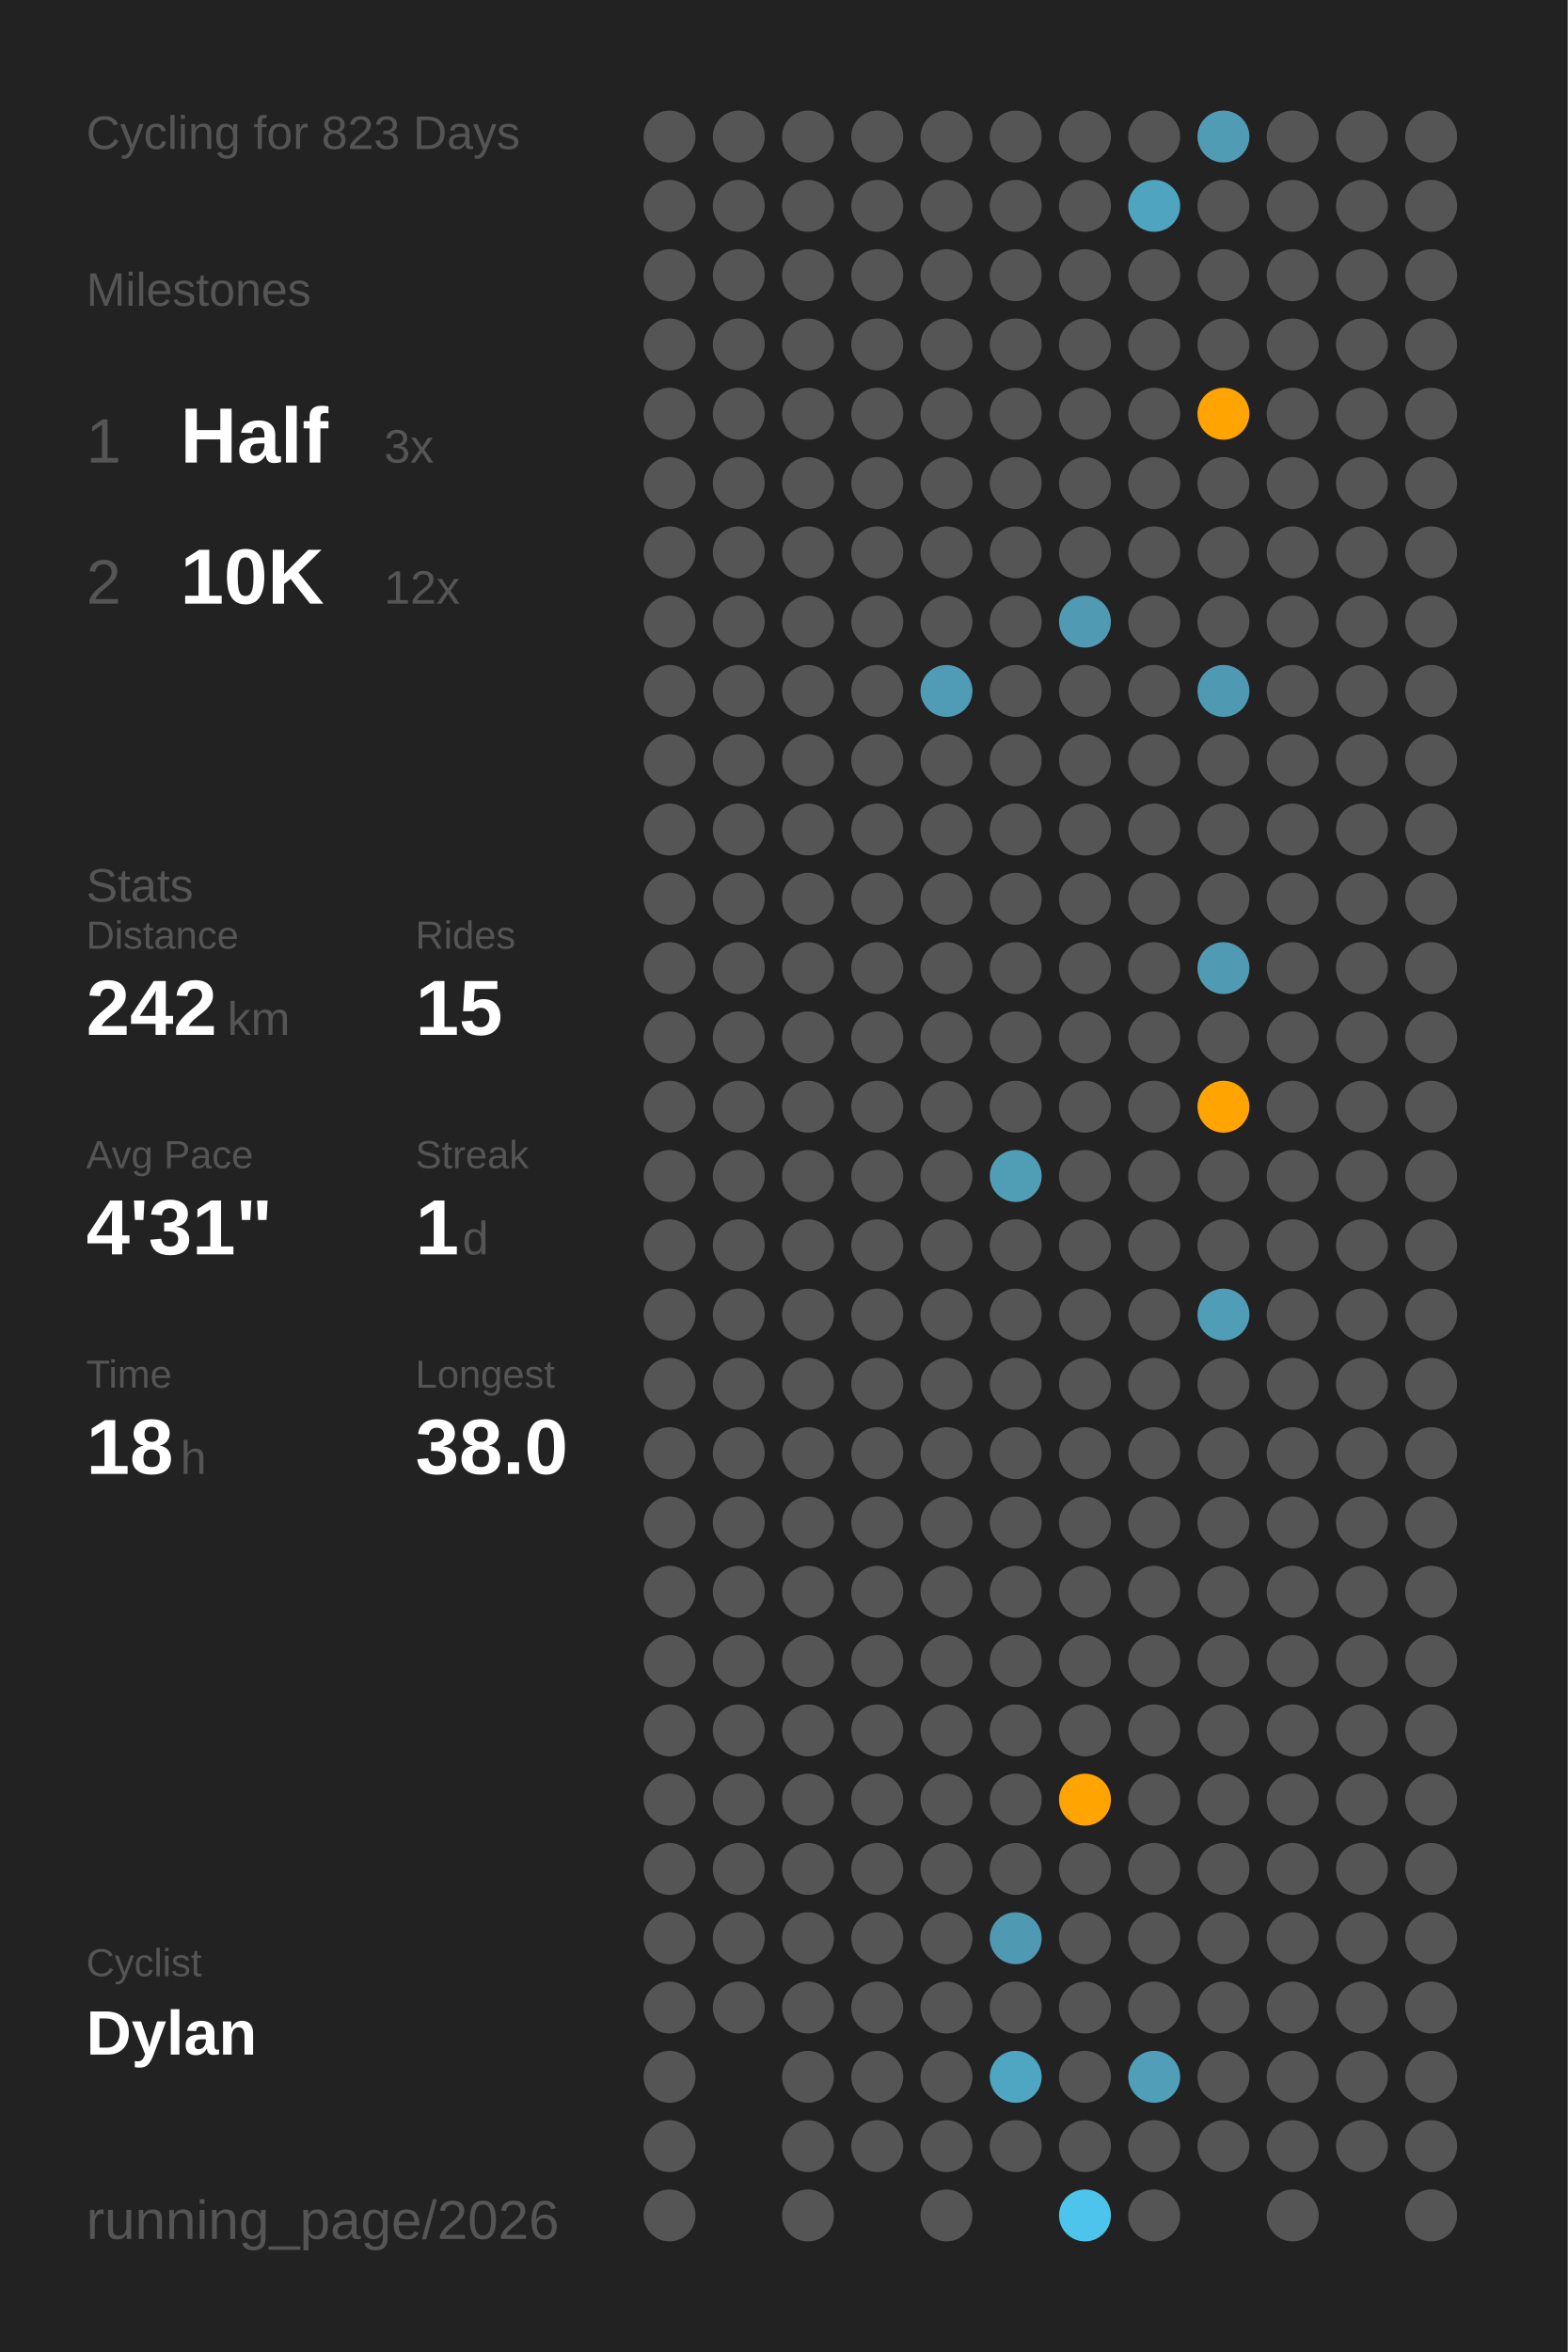
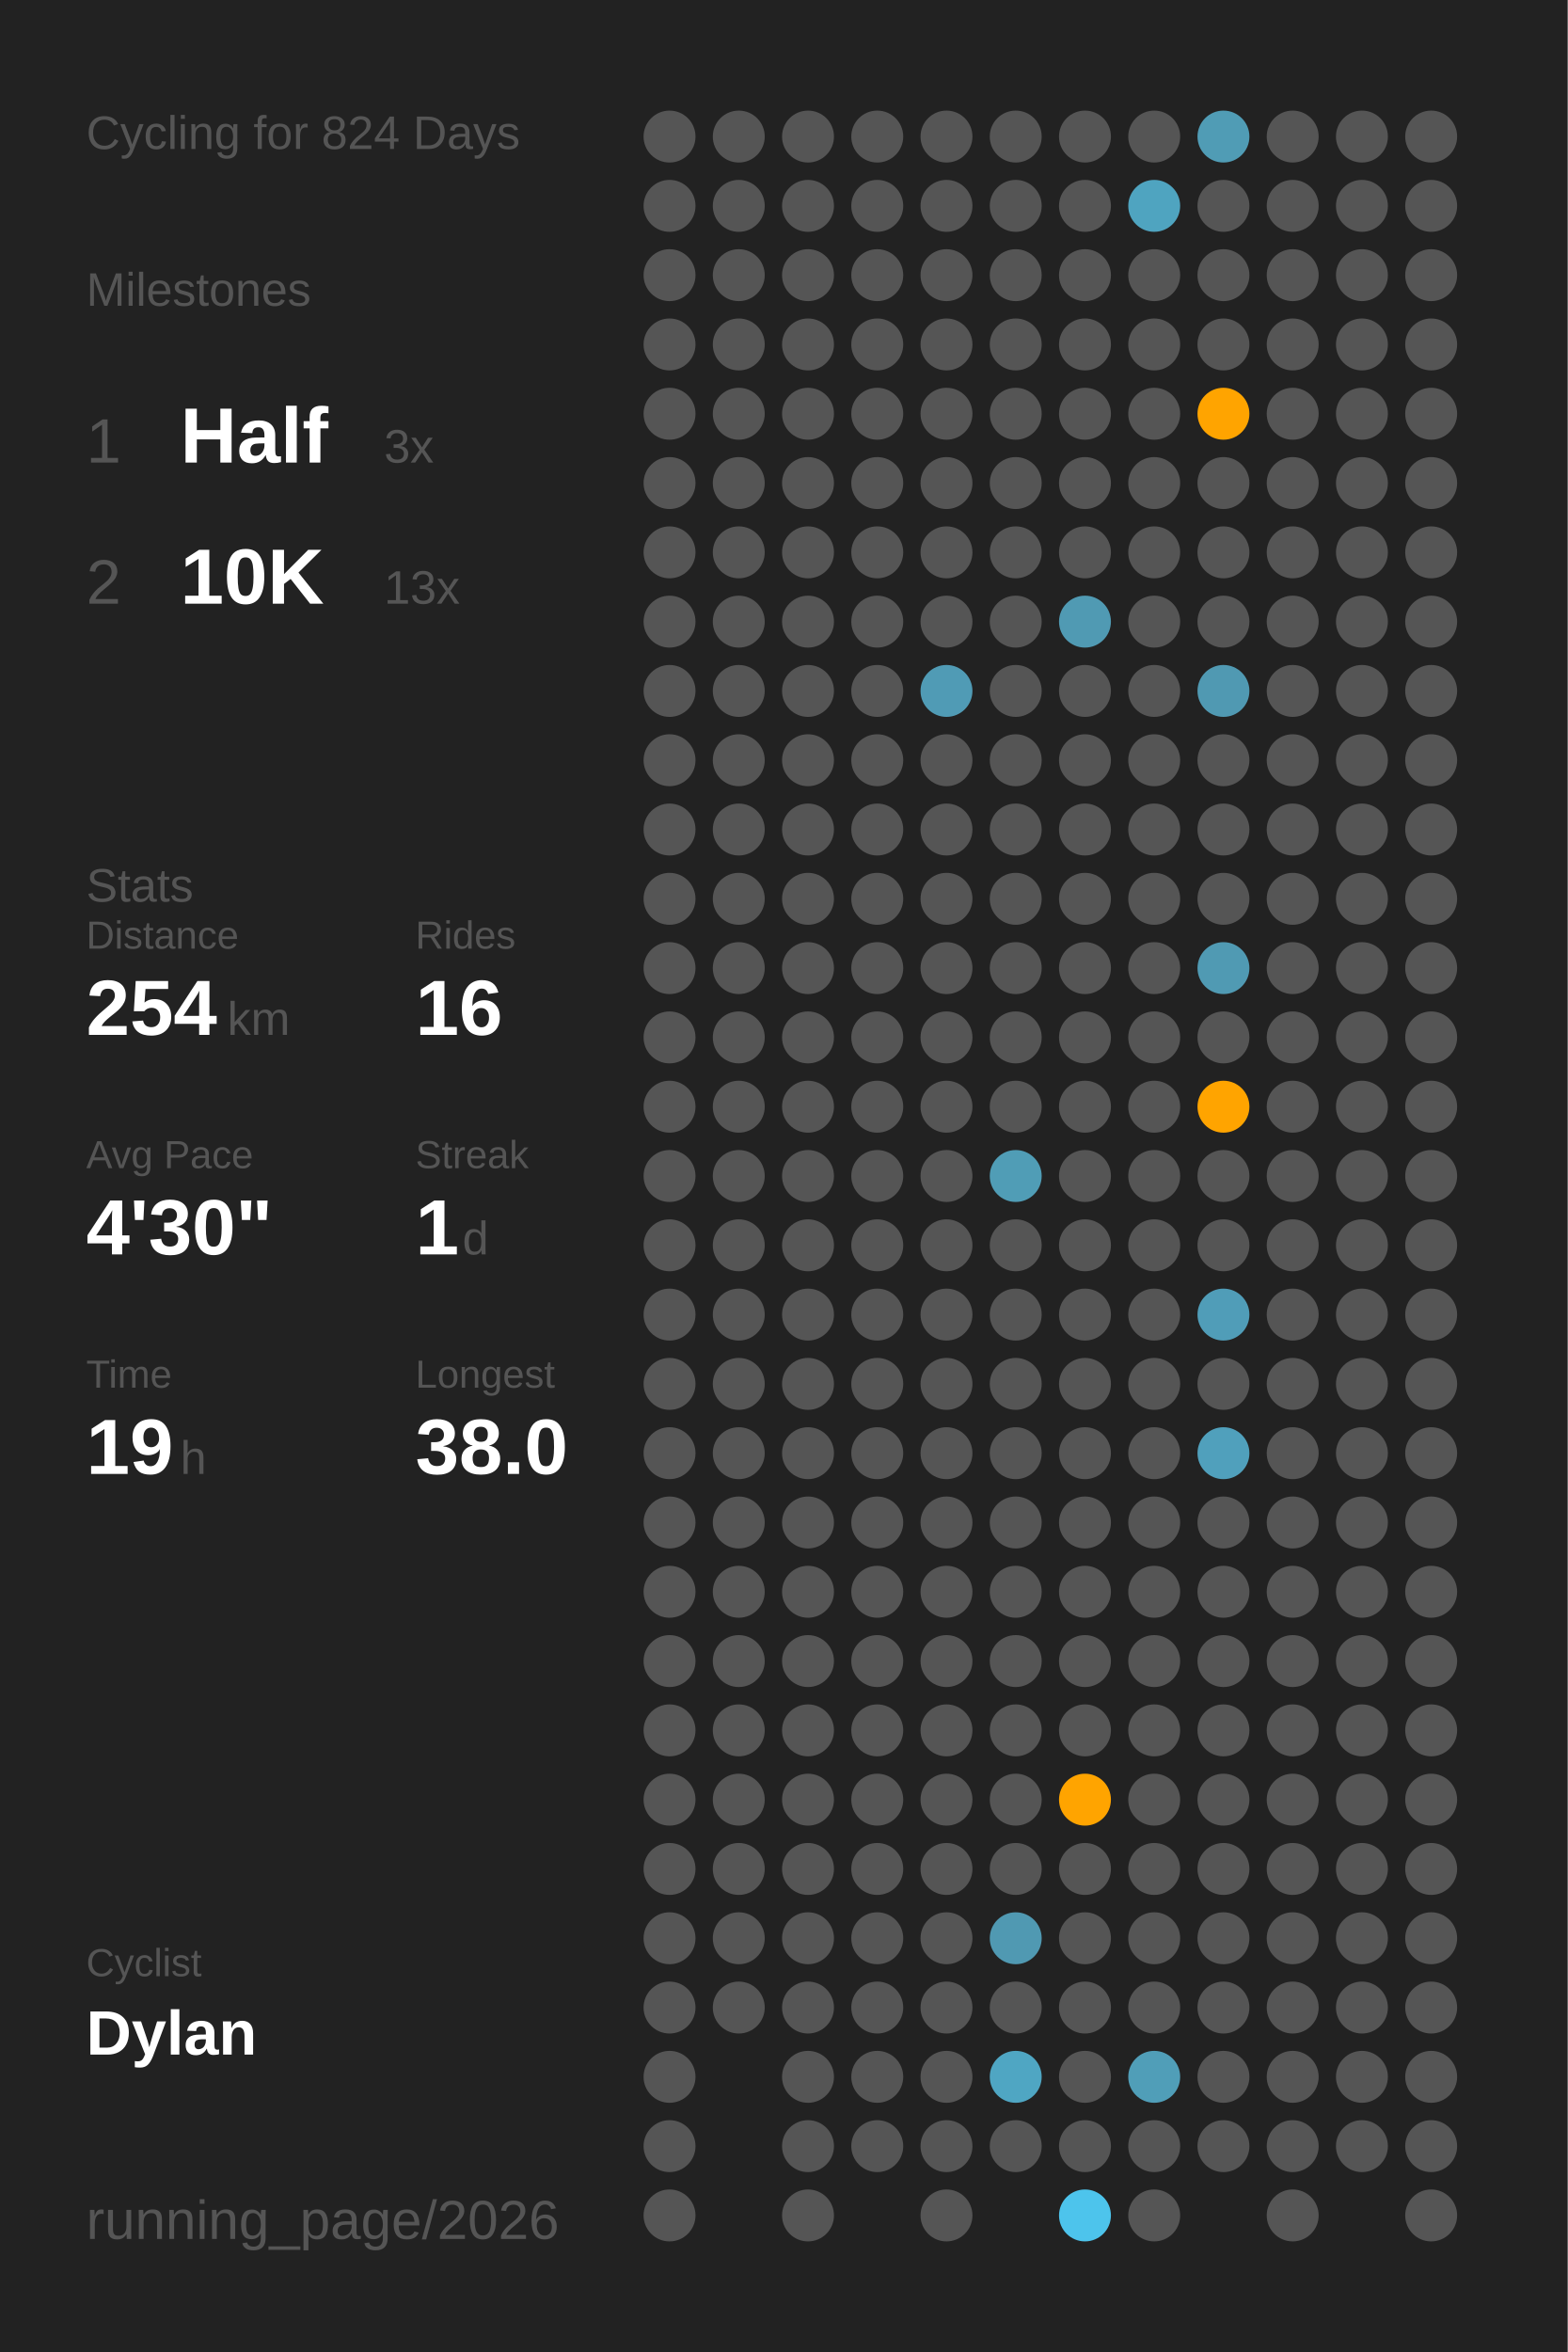
<svg xmlns="http://www.w3.org/2000/svg" baseProfile="full" class="activity-poster" data-activity-mode="cycling" data-poster-role="poster" data-poster-type="year_summary" height="300mm" version="1.1" viewBox="0,0,200,300" width="200mm">
  <defs />
  <rect class="poster-background" data-poster-role="background" fill="#222222" height="300" stroke="none" width="200" x="0" y="0" />
-   <text fill="#555555" style="font-size:6px; font-family:Arial;" x="11" y="19">Cycling for 823 Days</text>
+   <text fill="#555555" style="font-size:6px; font-family:Arial;" x="11" y="19">Cycling for 824 Days</text>
  <text fill="#555555" style="font-size:6px; font-family:Arial;" x="11" y="39">Milestones</text>
  <text fill="#555555" style="font-size:8px; font-family:Arial;" x="11" y="59">1</text>
  <text fill="#FFFFFF" style="font-size:10px; font-family:Arial; font-weight:bold;" x="23" y="59">Half</text>
  <text fill="#555555" style="font-size:6px; font-family:Arial;" x="49" y="59">3x</text>
  <text fill="#555555" style="font-size:8px; font-family:Arial;" x="11" y="77">2</text>
  <text fill="#FFFFFF" style="font-size:10px; font-family:Arial; font-weight:bold;" x="23" y="77">10K</text>
-   <text fill="#555555" style="font-size:6px; font-family:Arial;" x="49" y="77">12x</text>
+   <text fill="#555555" style="font-size:6px; font-family:Arial;" x="49" y="77">13x</text>
  <text fill="#555555" style="font-size:6px; font-family:Arial;" x="11" y="115">Stats</text>
  <text fill="#555555" style="font-size:5px; font-family:Arial;" x="11" y="121">Distance</text>
-   <text fill="#FFFFFF" style="font-size:10px; font-family:Arial; font-weight:bold;" x="11" y="132">242</text>
+   <text fill="#FFFFFF" style="font-size:10px; font-family:Arial; font-weight:bold;" x="11" y="132">254</text>
  <text fill="#555555" style="font-size:6px; font-family:Arial;" x="29" y="132">km</text>
  <text fill="#555555" style="font-size:5px; font-family:Arial;" x="53" y="121">Rides</text>
-   <text fill="#FFFFFF" style="font-size:10px; font-family:Arial; font-weight:bold;" x="53" y="132">15</text>
+   <text fill="#FFFFFF" style="font-size:10px; font-family:Arial; font-weight:bold;" x="53" y="132">16</text>
  <text fill="#555555" style="font-size:5px; font-family:Arial;" x="11" y="149">Avg Pace</text>
-   <text fill="#FFFFFF" style="font-size:10px; font-family:Arial; font-weight:bold;" x="11" y="160">4'31"</text>
+   <text fill="#FFFFFF" style="font-size:10px; font-family:Arial; font-weight:bold;" x="11" y="160">4'30"</text>
  <text fill="#555555" style="font-size:5px; font-family:Arial;" x="53" y="149">Streak</text>
  <text fill="#FFFFFF" style="font-size:10px; font-family:Arial; font-weight:bold;" x="53" y="160">1</text>
  <text fill="#555555" style="font-size:6px; font-family:Arial;" x="59" y="160">d</text>
  <text fill="#555555" style="font-size:5px; font-family:Arial;" x="11" y="177">Time</text>
-   <text fill="#FFFFFF" style="font-size:10px; font-family:Arial; font-weight:bold;" x="11" y="188">18</text>
+   <text fill="#FFFFFF" style="font-size:10px; font-family:Arial; font-weight:bold;" x="11" y="188">19</text>
  <text fill="#555555" style="font-size:6px; font-family:Arial;" x="23" y="188">h</text>
  <text fill="#555555" style="font-size:5px; font-family:Arial;" x="53" y="177">Longest</text>
  <text fill="#FFFFFF" style="font-size:10px; font-family:Arial; font-weight:bold;" x="53" y="188">38.0</text>
  <text fill="#555555" style="font-size:5px; font-family:Arial;" x="11" y="252.065">Cyclist</text>
  <text fill="#FFFFFF" style="font-size:8px; font-family:Arial; font-weight:bold;" x="11" y="262.065">Dylan</text>
  <text fill="#555555" style="font-size:7px; font-family:Arial;" x="11" y="285.581">running_page/2026</text>
  <circle cx="85.417" cy="17.419" fill="#555555" r="3.312" />
  <circle cx="85.417" cy="26.258" fill="#555555" r="3.312" />
  <circle cx="85.417" cy="35.097" fill="#555555" r="3.312" />
  <circle cx="85.417" cy="43.935" fill="#555555" r="3.312" />
  <circle cx="85.417" cy="52.774" fill="#555555" r="3.312" />
  <circle cx="85.417" cy="61.613" fill="#555555" r="3.312" />
  <circle cx="85.417" cy="70.452" fill="#555555" r="3.312" />
  <circle cx="85.417" cy="79.29" fill="#555555" r="3.312" />
  <circle cx="85.417" cy="88.129" fill="#555555" r="3.312" />
  <circle cx="85.417" cy="96.968" fill="#555555" r="3.312" />
  <circle cx="85.417" cy="105.806" fill="#555555" r="3.312" />
  <circle cx="85.417" cy="114.645" fill="#555555" r="3.312" />
  <circle cx="85.417" cy="123.484" fill="#555555" r="3.312" />
  <circle cx="85.417" cy="132.323" fill="#555555" r="3.312" />
  <circle cx="85.417" cy="141.161" fill="#555555" r="3.312" />
  <circle cx="85.417" cy="150" fill="#555555" r="3.312" />
  <circle cx="85.417" cy="158.839" fill="#555555" r="3.312" />
  <circle cx="85.417" cy="167.677" fill="#555555" r="3.312" />
  <circle cx="85.417" cy="176.516" fill="#555555" r="3.312" />
  <circle cx="85.417" cy="185.355" fill="#555555" r="3.312" />
  <circle cx="85.417" cy="194.194" fill="#555555" r="3.312" />
  <circle cx="85.417" cy="203.032" fill="#555555" r="3.312" />
  <circle cx="85.417" cy="211.871" fill="#555555" r="3.312" />
  <circle cx="85.417" cy="220.71" fill="#555555" r="3.312" />
  <circle cx="85.417" cy="229.548" fill="#555555" r="3.312" />
  <circle cx="85.417" cy="238.387" fill="#555555" r="3.312" />
  <circle cx="85.417" cy="247.226" fill="#555555" r="3.312" />
  <circle cx="85.417" cy="256.065" fill="#555555" r="3.312" />
  <circle cx="85.417" cy="264.903" fill="#555555" r="3.312" />
  <circle cx="85.417" cy="273.742" fill="#555555" r="3.312" />
  <circle cx="85.417" cy="282.581" fill="#555555" r="3.312" />
  <circle cx="94.25" cy="17.419" fill="#555555" r="3.312" />
  <circle cx="94.25" cy="26.258" fill="#555555" r="3.312" />
  <circle cx="94.25" cy="35.097" fill="#555555" r="3.312" />
  <circle cx="94.25" cy="43.935" fill="#555555" r="3.312" />
  <circle cx="94.25" cy="52.774" fill="#555555" r="3.312" />
  <circle cx="94.25" cy="61.613" fill="#555555" r="3.312" />
  <circle cx="94.25" cy="70.452" fill="#555555" r="3.312" />
  <circle cx="94.25" cy="79.29" fill="#555555" r="3.312" />
  <circle cx="94.25" cy="88.129" fill="#555555" r="3.312" />
  <circle cx="94.25" cy="96.968" fill="#555555" r="3.312" />
  <circle cx="94.25" cy="105.806" fill="#555555" r="3.312" />
  <circle cx="94.25" cy="114.645" fill="#555555" r="3.312" />
  <circle cx="94.25" cy="123.484" fill="#555555" r="3.312" />
  <circle cx="94.25" cy="132.323" fill="#555555" r="3.312" />
  <circle cx="94.25" cy="141.161" fill="#555555" r="3.312" />
  <circle cx="94.25" cy="150" fill="#555555" r="3.312" />
  <circle cx="94.25" cy="158.839" fill="#555555" r="3.312" />
  <circle cx="94.25" cy="167.677" fill="#555555" r="3.312" />
  <circle cx="94.25" cy="176.516" fill="#555555" r="3.312" />
  <circle cx="94.25" cy="185.355" fill="#555555" r="3.312" />
  <circle cx="94.25" cy="194.194" fill="#555555" r="3.312" />
  <circle cx="94.25" cy="203.032" fill="#555555" r="3.312" />
  <circle cx="94.25" cy="211.871" fill="#555555" r="3.312" />
  <circle cx="94.25" cy="220.71" fill="#555555" r="3.312" />
  <circle cx="94.25" cy="229.548" fill="#555555" r="3.312" />
  <circle cx="94.25" cy="238.387" fill="#555555" r="3.312" />
  <circle cx="94.25" cy="247.226" fill="#555555" r="3.312" />
  <circle cx="94.25" cy="256.065" fill="#555555" r="3.312" />
  <circle cx="103.083" cy="17.419" fill="#555555" r="3.312" />
  <circle cx="103.083" cy="26.258" fill="#555555" r="3.312" />
  <circle cx="103.083" cy="35.097" fill="#555555" r="3.312" />
  <circle cx="103.083" cy="43.935" fill="#555555" r="3.312" />
  <circle cx="103.083" cy="52.774" fill="#555555" r="3.312" />
  <circle cx="103.083" cy="61.613" fill="#555555" r="3.312" />
  <circle cx="103.083" cy="70.452" fill="#555555" r="3.312" />
  <circle cx="103.083" cy="79.29" fill="#555555" r="3.312" />
  <circle cx="103.083" cy="88.129" fill="#555555" r="3.312" />
  <circle cx="103.083" cy="96.968" fill="#555555" r="3.312" />
  <circle cx="103.083" cy="105.806" fill="#555555" r="3.312" />
  <circle cx="103.083" cy="114.645" fill="#555555" r="3.312" />
  <circle cx="103.083" cy="123.484" fill="#555555" r="3.312" />
  <circle cx="103.083" cy="132.323" fill="#555555" r="3.312" />
  <circle cx="103.083" cy="141.161" fill="#555555" r="3.312" />
  <circle cx="103.083" cy="150" fill="#555555" r="3.312" />
  <circle cx="103.083" cy="158.839" fill="#555555" r="3.312" />
  <circle cx="103.083" cy="167.677" fill="#555555" r="3.312" />
  <circle cx="103.083" cy="176.516" fill="#555555" r="3.312" />
  <circle cx="103.083" cy="185.355" fill="#555555" r="3.312" />
  <circle cx="103.083" cy="194.194" fill="#555555" r="3.312" />
  <circle cx="103.083" cy="203.032" fill="#555555" r="3.312" />
  <circle cx="103.083" cy="211.871" fill="#555555" r="3.312" />
  <circle cx="103.083" cy="220.71" fill="#555555" r="3.312" />
  <circle cx="103.083" cy="229.548" fill="#555555" r="3.312" />
  <circle cx="103.083" cy="238.387" fill="#555555" r="3.312" />
  <circle cx="103.083" cy="247.226" fill="#555555" r="3.312" />
  <circle cx="103.083" cy="256.065" fill="#555555" r="3.312" />
  <circle cx="103.083" cy="264.903" fill="#555555" r="3.312" />
  <circle cx="103.083" cy="273.742" fill="#555555" r="3.312" />
  <circle cx="103.083" cy="282.581" fill="#555555" r="3.312" />
  <circle cx="111.917" cy="17.419" fill="#555555" r="3.312" />
  <circle cx="111.917" cy="26.258" fill="#555555" r="3.312" />
  <circle cx="111.917" cy="35.097" fill="#555555" r="3.312" />
  <circle cx="111.917" cy="43.935" fill="#555555" r="3.312" />
  <circle cx="111.917" cy="52.774" fill="#555555" r="3.312" />
  <circle cx="111.917" cy="61.613" fill="#555555" r="3.312" />
  <circle cx="111.917" cy="70.452" fill="#555555" r="3.312" />
  <circle cx="111.917" cy="79.29" fill="#555555" r="3.312" />
  <circle cx="111.917" cy="88.129" fill="#555555" r="3.312" />
  <circle cx="111.917" cy="96.968" fill="#555555" r="3.312" />
  <circle cx="111.917" cy="105.806" fill="#555555" r="3.312" />
  <circle cx="111.917" cy="114.645" fill="#555555" r="3.312" />
  <circle cx="111.917" cy="123.484" fill="#555555" r="3.312" />
  <circle cx="111.917" cy="132.323" fill="#555555" r="3.312" />
  <circle cx="111.917" cy="141.161" fill="#555555" r="3.312" />
  <circle cx="111.917" cy="150" fill="#555555" r="3.312" />
  <circle cx="111.917" cy="158.839" fill="#555555" r="3.312" />
  <circle cx="111.917" cy="167.677" fill="#555555" r="3.312" />
  <circle cx="111.917" cy="176.516" fill="#555555" r="3.312" />
  <circle cx="111.917" cy="185.355" fill="#555555" r="3.312" />
  <circle cx="111.917" cy="194.194" fill="#555555" r="3.312" />
  <circle cx="111.917" cy="203.032" fill="#555555" r="3.312" />
  <circle cx="111.917" cy="211.871" fill="#555555" r="3.312" />
  <circle cx="111.917" cy="220.71" fill="#555555" r="3.312" />
  <circle cx="111.917" cy="229.548" fill="#555555" r="3.312" />
  <circle cx="111.917" cy="238.387" fill="#555555" r="3.312" />
  <circle cx="111.917" cy="247.226" fill="#555555" r="3.312" />
  <circle cx="111.917" cy="256.065" fill="#555555" r="3.312" />
  <circle cx="111.917" cy="264.903" fill="#555555" r="3.312" />
  <circle cx="111.917" cy="273.742" fill="#555555" r="3.312" />
  <circle cx="120.75" cy="17.419" fill="#555555" r="3.312" />
  <circle cx="120.75" cy="26.258" fill="#555555" r="3.312" />
  <circle cx="120.75" cy="35.097" fill="#555555" r="3.312" />
  <circle cx="120.75" cy="43.935" fill="#555555" r="3.312" />
  <circle cx="120.75" cy="52.774" fill="#555555" r="3.312" />
  <circle cx="120.75" cy="61.613" fill="#555555" r="3.312" />
  <circle cx="120.75" cy="70.452" fill="#555555" r="3.312" />
  <circle cx="120.75" cy="79.29" fill="#555555" r="3.312" />
  <circle cx="120.75" cy="88.129" fill="#509bb5" r="3.312" />
  <circle cx="120.75" cy="96.968" fill="#555555" r="3.312" />
  <circle cx="120.75" cy="105.806" fill="#555555" r="3.312" />
  <circle cx="120.75" cy="114.645" fill="#555555" r="3.312" />
  <circle cx="120.75" cy="123.484" fill="#555555" r="3.312" />
  <circle cx="120.75" cy="132.323" fill="#555555" r="3.312" />
  <circle cx="120.75" cy="141.161" fill="#555555" r="3.312" />
  <circle cx="120.75" cy="150" fill="#555555" r="3.312" />
  <circle cx="120.75" cy="158.839" fill="#555555" r="3.312" />
  <circle cx="120.75" cy="167.677" fill="#555555" r="3.312" />
  <circle cx="120.75" cy="176.516" fill="#555555" r="3.312" />
  <circle cx="120.75" cy="185.355" fill="#555555" r="3.312" />
  <circle cx="120.75" cy="194.194" fill="#555555" r="3.312" />
  <circle cx="120.75" cy="203.032" fill="#555555" r="3.312" />
  <circle cx="120.75" cy="211.871" fill="#555555" r="3.312" />
  <circle cx="120.75" cy="220.71" fill="#555555" r="3.312" />
  <circle cx="120.75" cy="229.548" fill="#555555" r="3.312" />
  <circle cx="120.75" cy="238.387" fill="#555555" r="3.312" />
  <circle cx="120.75" cy="247.226" fill="#555555" r="3.312" />
  <circle cx="120.75" cy="256.065" fill="#555555" r="3.312" />
  <circle cx="120.75" cy="264.903" fill="#555555" r="3.312" />
  <circle cx="120.75" cy="273.742" fill="#555555" r="3.312" />
  <circle cx="120.75" cy="282.581" fill="#555555" r="3.312" />
  <circle cx="129.583" cy="17.419" fill="#555555" r="3.312" />
  <circle cx="129.583" cy="26.258" fill="#555555" r="3.312" />
  <circle cx="129.583" cy="35.097" fill="#555555" r="3.312" />
  <circle cx="129.583" cy="43.935" fill="#555555" r="3.312" />
  <circle cx="129.583" cy="52.774" fill="#555555" r="3.312" />
  <circle cx="129.583" cy="61.613" fill="#555555" r="3.312" />
  <circle cx="129.583" cy="70.452" fill="#555555" r="3.312" />
  <circle cx="129.583" cy="79.29" fill="#555555" r="3.312" />
  <circle cx="129.583" cy="88.129" fill="#555555" r="3.312" />
  <circle cx="129.583" cy="96.968" fill="#555555" r="3.312" />
  <circle cx="129.583" cy="105.806" fill="#555555" r="3.312" />
  <circle cx="129.583" cy="114.645" fill="#555555" r="3.312" />
  <circle cx="129.583" cy="123.484" fill="#555555" r="3.312" />
  <circle cx="129.583" cy="132.323" fill="#555555" r="3.312" />
  <circle cx="129.583" cy="141.161" fill="#555555" r="3.312" />
  <circle cx="129.583" cy="150" fill="#509db6" r="3.312" />
  <circle cx="129.583" cy="158.839" fill="#555555" r="3.312" />
  <circle cx="129.583" cy="167.677" fill="#555555" r="3.312" />
  <circle cx="129.583" cy="176.516" fill="#555555" r="3.312" />
  <circle cx="129.583" cy="185.355" fill="#555555" r="3.312" />
  <circle cx="129.583" cy="194.194" fill="#555555" r="3.312" />
  <circle cx="129.583" cy="203.032" fill="#555555" r="3.312" />
  <circle cx="129.583" cy="211.871" fill="#555555" r="3.312" />
  <circle cx="129.583" cy="220.71" fill="#555555" r="3.312" />
  <circle cx="129.583" cy="229.548" fill="#555555" r="3.312" />
  <circle cx="129.583" cy="238.387" fill="#555555" r="3.312" />
  <circle cx="129.583" cy="247.226" fill="#5099b2" r="3.312" />
  <circle cx="129.583" cy="256.065" fill="#555555" r="3.312" />
  <circle cx="129.583" cy="264.903" fill="#4fa6c3" r="3.312" />
  <circle cx="129.583" cy="273.742" fill="#555555" r="3.312" />
  <circle cx="138.417" cy="17.419" fill="#555555" r="3.312" />
  <circle cx="138.417" cy="26.258" fill="#555555" r="3.312" />
  <circle cx="138.417" cy="35.097" fill="#555555" r="3.312" />
  <circle cx="138.417" cy="43.935" fill="#555555" r="3.312" />
  <circle cx="138.417" cy="52.774" fill="#555555" r="3.312" />
  <circle cx="138.417" cy="61.613" fill="#555555" r="3.312" />
  <circle cx="138.417" cy="70.452" fill="#555555" r="3.312" />
  <circle cx="138.417" cy="79.29" fill="#509ab3" r="3.312" />
  <circle cx="138.417" cy="88.129" fill="#555555" r="3.312" />
  <circle cx="138.417" cy="96.968" fill="#555555" r="3.312" />
  <circle cx="138.417" cy="105.806" fill="#555555" r="3.312" />
  <circle cx="138.417" cy="114.645" fill="#555555" r="3.312" />
  <circle cx="138.417" cy="123.484" fill="#555555" r="3.312" />
  <circle cx="138.417" cy="132.323" fill="#555555" r="3.312" />
  <circle cx="138.417" cy="141.161" fill="#555555" r="3.312" />
  <circle cx="138.417" cy="150" fill="#555555" r="3.312" />
  <circle cx="138.417" cy="158.839" fill="#555555" r="3.312" />
  <circle cx="138.417" cy="167.677" fill="#555555" r="3.312" />
  <circle cx="138.417" cy="176.516" fill="#555555" r="3.312" />
  <circle cx="138.417" cy="185.355" fill="#555555" r="3.312" />
  <circle cx="138.417" cy="194.194" fill="#555555" r="3.312" />
  <circle cx="138.417" cy="203.032" fill="#555555" r="3.312" />
  <circle cx="138.417" cy="211.871" fill="#555555" r="3.312" />
  <circle cx="138.417" cy="220.71" fill="#555555" r="3.312" />
  <circle cx="138.417" cy="229.548" fill="#ffa400" r="3.312" />
  <circle cx="138.417" cy="238.387" fill="#555555" r="3.312" />
  <circle cx="138.417" cy="247.226" fill="#555555" r="3.312" />
  <circle cx="138.417" cy="256.065" fill="#555555" r="3.312" />
  <circle cx="138.417" cy="264.903" fill="#555555" r="3.312" />
  <circle cx="138.417" cy="273.742" fill="#555555" r="3.312" />
  <circle cx="138.417" cy="282.581" fill="#4dc4ec" r="3.312" />
  <circle cx="147.25" cy="17.419" fill="#555555" r="3.312" />
  <circle cx="147.25" cy="26.258" fill="#4fa4c0" r="3.312" />
  <circle cx="147.25" cy="35.097" fill="#555555" r="3.312" />
  <circle cx="147.25" cy="43.935" fill="#555555" r="3.312" />
  <circle cx="147.25" cy="52.774" fill="#555555" r="3.312" />
  <circle cx="147.25" cy="61.613" fill="#555555" r="3.312" />
  <circle cx="147.25" cy="70.452" fill="#555555" r="3.312" />
  <circle cx="147.25" cy="79.29" fill="#555555" r="3.312" />
  <circle cx="147.25" cy="88.129" fill="#555555" r="3.312" />
  <circle cx="147.25" cy="96.968" fill="#555555" r="3.312" />
  <circle cx="147.25" cy="105.806" fill="#555555" r="3.312" />
  <circle cx="147.25" cy="114.645" fill="#555555" r="3.312" />
  <circle cx="147.25" cy="123.484" fill="#555555" r="3.312" />
  <circle cx="147.25" cy="132.323" fill="#555555" r="3.312" />
  <circle cx="147.25" cy="141.161" fill="#555555" r="3.312" />
  <circle cx="147.25" cy="150" fill="#555555" r="3.312" />
  <circle cx="147.25" cy="158.839" fill="#555555" r="3.312" />
  <circle cx="147.25" cy="167.677" fill="#555555" r="3.312" />
  <circle cx="147.25" cy="176.516" fill="#555555" r="3.312" />
  <circle cx="147.25" cy="185.355" fill="#555555" r="3.312" />
  <circle cx="147.25" cy="194.194" fill="#555555" r="3.312" />
  <circle cx="147.25" cy="203.032" fill="#555555" r="3.312" />
  <circle cx="147.25" cy="211.871" fill="#555555" r="3.312" />
  <circle cx="147.25" cy="220.71" fill="#555555" r="3.312" />
  <circle cx="147.25" cy="229.548" fill="#555555" r="3.312" />
  <circle cx="147.25" cy="238.387" fill="#555555" r="3.312" />
  <circle cx="147.25" cy="247.226" fill="#555555" r="3.312" />
  <circle cx="147.25" cy="256.065" fill="#555555" r="3.312" />
  <circle cx="147.25" cy="264.903" fill="#509eb8" r="3.312" />
  <circle cx="147.25" cy="273.742" fill="#555555" r="3.312" />
  <circle cx="147.25" cy="282.581" fill="#555555" r="3.312" />
  <circle cx="156.083" cy="17.419" fill="#509cb5" r="3.312" />
  <circle cx="156.083" cy="26.258" fill="#555555" r="3.312" />
  <circle cx="156.083" cy="35.097" fill="#555555" r="3.312" />
  <circle cx="156.083" cy="43.935" fill="#555555" r="3.312" />
  <circle cx="156.083" cy="52.774" fill="#ffa400" r="3.312" />
  <circle cx="156.083" cy="61.613" fill="#555555" r="3.312" />
  <circle cx="156.083" cy="70.452" fill="#555555" r="3.312" />
  <circle cx="156.083" cy="79.29" fill="#555555" r="3.312" />
  <circle cx="156.083" cy="88.129" fill="#5099b2" r="3.312" />
  <circle cx="156.083" cy="96.968" fill="#555555" r="3.312" />
  <circle cx="156.083" cy="105.806" fill="#555555" r="3.312" />
  <circle cx="156.083" cy="114.645" fill="#555555" r="3.312" />
  <circle cx="156.083" cy="123.484" fill="#509ab3" r="3.312" />
  <circle cx="156.083" cy="132.323" fill="#555555" r="3.312" />
  <circle cx="156.083" cy="141.161" fill="#ffa400" r="3.312" />
  <circle cx="156.083" cy="150" fill="#555555" r="3.312" />
  <circle cx="156.083" cy="158.839" fill="#555555" r="3.312" />
  <circle cx="156.083" cy="167.677" fill="#509db8" r="3.312" />
  <circle cx="156.083" cy="176.516" fill="#555555" r="3.312" />
-   <circle cx="156.083" cy="185.355" fill="#555555" r="3.312" />
+   <circle cx="156.083" cy="185.355" fill="#50a0bc" r="3.312" />
  <circle cx="156.083" cy="194.194" fill="#555555" r="3.312" />
  <circle cx="156.083" cy="203.032" fill="#555555" r="3.312" />
  <circle cx="156.083" cy="211.871" fill="#555555" r="3.312" />
  <circle cx="156.083" cy="220.71" fill="#555555" r="3.312" />
  <circle cx="156.083" cy="229.548" fill="#555555" r="3.312" />
  <circle cx="156.083" cy="238.387" fill="#555555" r="3.312" />
  <circle cx="156.083" cy="247.226" fill="#555555" r="3.312" />
  <circle cx="156.083" cy="256.065" fill="#555555" r="3.312" />
  <circle cx="156.083" cy="264.903" fill="#555555" r="3.312" />
  <circle cx="156.083" cy="273.742" fill="#555555" r="3.312" />
  <circle cx="164.917" cy="17.419" fill="#555555" r="3.312" />
  <circle cx="164.917" cy="26.258" fill="#555555" r="3.312" />
  <circle cx="164.917" cy="35.097" fill="#555555" r="3.312" />
  <circle cx="164.917" cy="43.935" fill="#555555" r="3.312" />
  <circle cx="164.917" cy="52.774" fill="#555555" r="3.312" />
  <circle cx="164.917" cy="61.613" fill="#555555" r="3.312" />
  <circle cx="164.917" cy="70.452" fill="#555555" r="3.312" />
  <circle cx="164.917" cy="79.29" fill="#555555" r="3.312" />
  <circle cx="164.917" cy="88.129" fill="#555555" r="3.312" />
  <circle cx="164.917" cy="96.968" fill="#555555" r="3.312" />
  <circle cx="164.917" cy="105.806" fill="#555555" r="3.312" />
  <circle cx="164.917" cy="114.645" fill="#555555" r="3.312" />
  <circle cx="164.917" cy="123.484" fill="#555555" r="3.312" />
  <circle cx="164.917" cy="132.323" fill="#555555" r="3.312" />
  <circle cx="164.917" cy="141.161" fill="#555555" r="3.312" />
  <circle cx="164.917" cy="150" fill="#555555" r="3.312" />
  <circle cx="164.917" cy="158.839" fill="#555555" r="3.312" />
  <circle cx="164.917" cy="167.677" fill="#555555" r="3.312" />
  <circle cx="164.917" cy="176.516" fill="#555555" r="3.312" />
  <circle cx="164.917" cy="185.355" fill="#555555" r="3.312" />
  <circle cx="164.917" cy="194.194" fill="#555555" r="3.312" />
  <circle cx="164.917" cy="203.032" fill="#555555" r="3.312" />
  <circle cx="164.917" cy="211.871" fill="#555555" r="3.312" />
  <circle cx="164.917" cy="220.71" fill="#555555" r="3.312" />
  <circle cx="164.917" cy="229.548" fill="#555555" r="3.312" />
  <circle cx="164.917" cy="238.387" fill="#555555" r="3.312" />
  <circle cx="164.917" cy="247.226" fill="#555555" r="3.312" />
  <circle cx="164.917" cy="256.065" fill="#555555" r="3.312" />
  <circle cx="164.917" cy="264.903" fill="#555555" r="3.312" />
  <circle cx="164.917" cy="273.742" fill="#555555" r="3.312" />
  <circle cx="164.917" cy="282.581" fill="#555555" r="3.312" />
  <circle cx="173.75" cy="17.419" fill="#555555" r="3.312" />
  <circle cx="173.75" cy="26.258" fill="#555555" r="3.312" />
  <circle cx="173.75" cy="35.097" fill="#555555" r="3.312" />
  <circle cx="173.75" cy="43.935" fill="#555555" r="3.312" />
  <circle cx="173.75" cy="52.774" fill="#555555" r="3.312" />
  <circle cx="173.75" cy="61.613" fill="#555555" r="3.312" />
  <circle cx="173.75" cy="70.452" fill="#555555" r="3.312" />
  <circle cx="173.75" cy="79.29" fill="#555555" r="3.312" />
  <circle cx="173.75" cy="88.129" fill="#555555" r="3.312" />
  <circle cx="173.75" cy="96.968" fill="#555555" r="3.312" />
  <circle cx="173.75" cy="105.806" fill="#555555" r="3.312" />
  <circle cx="173.75" cy="114.645" fill="#555555" r="3.312" />
  <circle cx="173.75" cy="123.484" fill="#555555" r="3.312" />
  <circle cx="173.75" cy="132.323" fill="#555555" r="3.312" />
  <circle cx="173.75" cy="141.161" fill="#555555" r="3.312" />
  <circle cx="173.75" cy="150" fill="#555555" r="3.312" />
  <circle cx="173.75" cy="158.839" fill="#555555" r="3.312" />
  <circle cx="173.75" cy="167.677" fill="#555555" r="3.312" />
  <circle cx="173.75" cy="176.516" fill="#555555" r="3.312" />
  <circle cx="173.75" cy="185.355" fill="#555555" r="3.312" />
  <circle cx="173.75" cy="194.194" fill="#555555" r="3.312" />
  <circle cx="173.75" cy="203.032" fill="#555555" r="3.312" />
  <circle cx="173.75" cy="211.871" fill="#555555" r="3.312" />
  <circle cx="173.75" cy="220.71" fill="#555555" r="3.312" />
  <circle cx="173.75" cy="229.548" fill="#555555" r="3.312" />
  <circle cx="173.75" cy="238.387" fill="#555555" r="3.312" />
  <circle cx="173.75" cy="247.226" fill="#555555" r="3.312" />
  <circle cx="173.75" cy="256.065" fill="#555555" r="3.312" />
  <circle cx="173.75" cy="264.903" fill="#555555" r="3.312" />
  <circle cx="173.75" cy="273.742" fill="#555555" r="3.312" />
  <circle cx="182.583" cy="17.419" fill="#555555" r="3.312" />
  <circle cx="182.583" cy="26.258" fill="#555555" r="3.312" />
  <circle cx="182.583" cy="35.097" fill="#555555" r="3.312" />
  <circle cx="182.583" cy="43.935" fill="#555555" r="3.312" />
  <circle cx="182.583" cy="52.774" fill="#555555" r="3.312" />
  <circle cx="182.583" cy="61.613" fill="#555555" r="3.312" />
  <circle cx="182.583" cy="70.452" fill="#555555" r="3.312" />
  <circle cx="182.583" cy="79.29" fill="#555555" r="3.312" />
  <circle cx="182.583" cy="88.129" fill="#555555" r="3.312" />
  <circle cx="182.583" cy="96.968" fill="#555555" r="3.312" />
  <circle cx="182.583" cy="105.806" fill="#555555" r="3.312" />
  <circle cx="182.583" cy="114.645" fill="#555555" r="3.312" />
  <circle cx="182.583" cy="123.484" fill="#555555" r="3.312" />
  <circle cx="182.583" cy="132.323" fill="#555555" r="3.312" />
  <circle cx="182.583" cy="141.161" fill="#555555" r="3.312" />
  <circle cx="182.583" cy="150" fill="#555555" r="3.312" />
  <circle cx="182.583" cy="158.839" fill="#555555" r="3.312" />
  <circle cx="182.583" cy="167.677" fill="#555555" r="3.312" />
  <circle cx="182.583" cy="176.516" fill="#555555" r="3.312" />
  <circle cx="182.583" cy="185.355" fill="#555555" r="3.312" />
  <circle cx="182.583" cy="194.194" fill="#555555" r="3.312" />
  <circle cx="182.583" cy="203.032" fill="#555555" r="3.312" />
  <circle cx="182.583" cy="211.871" fill="#555555" r="3.312" />
  <circle cx="182.583" cy="220.71" fill="#555555" r="3.312" />
  <circle cx="182.583" cy="229.548" fill="#555555" r="3.312" />
  <circle cx="182.583" cy="238.387" fill="#555555" r="3.312" />
  <circle cx="182.583" cy="247.226" fill="#555555" r="3.312" />
  <circle cx="182.583" cy="256.065" fill="#555555" r="3.312" />
  <circle cx="182.583" cy="264.903" fill="#555555" r="3.312" />
  <circle cx="182.583" cy="273.742" fill="#555555" r="3.312" />
  <circle cx="182.583" cy="282.581" fill="#555555" r="3.312" />
</svg>
